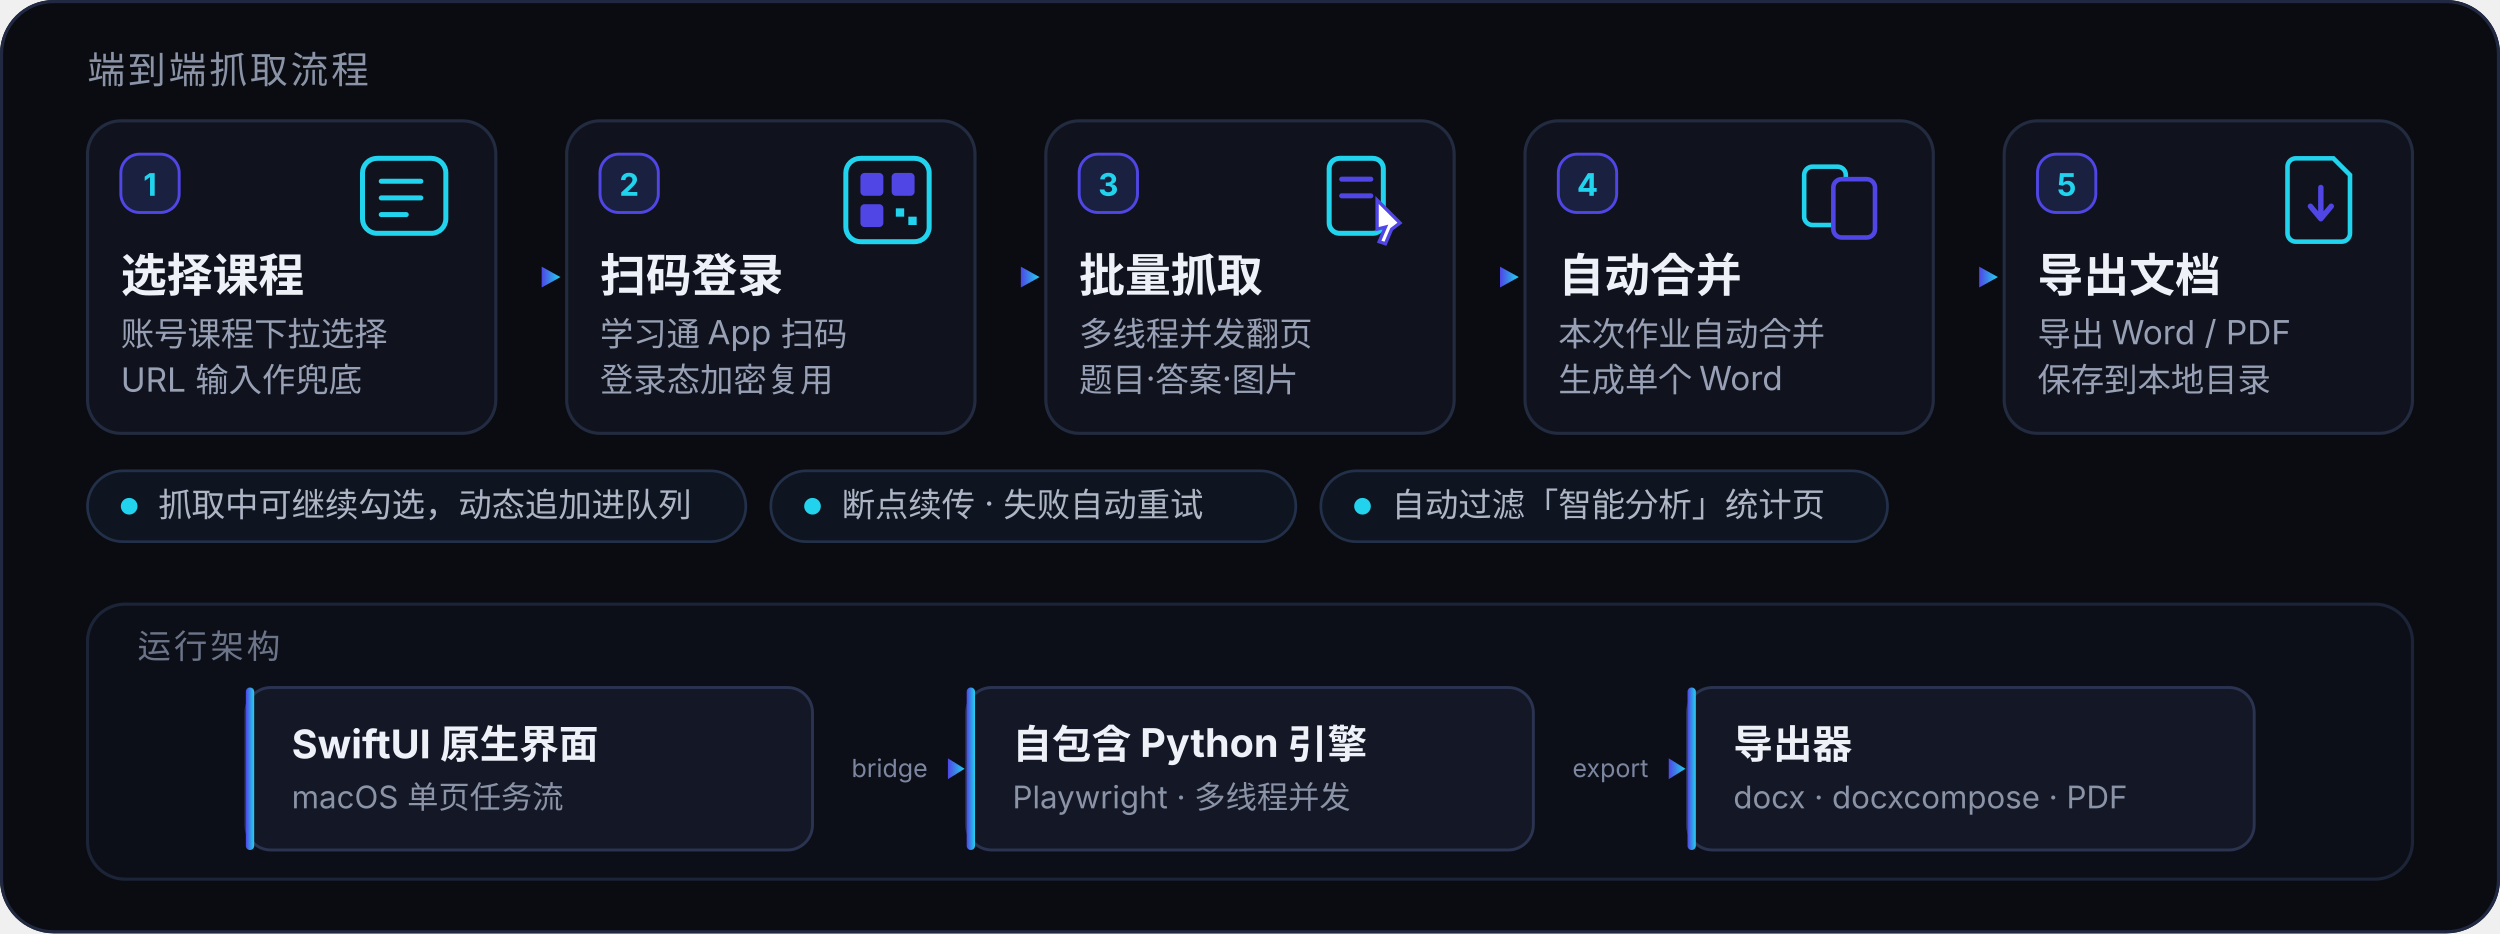
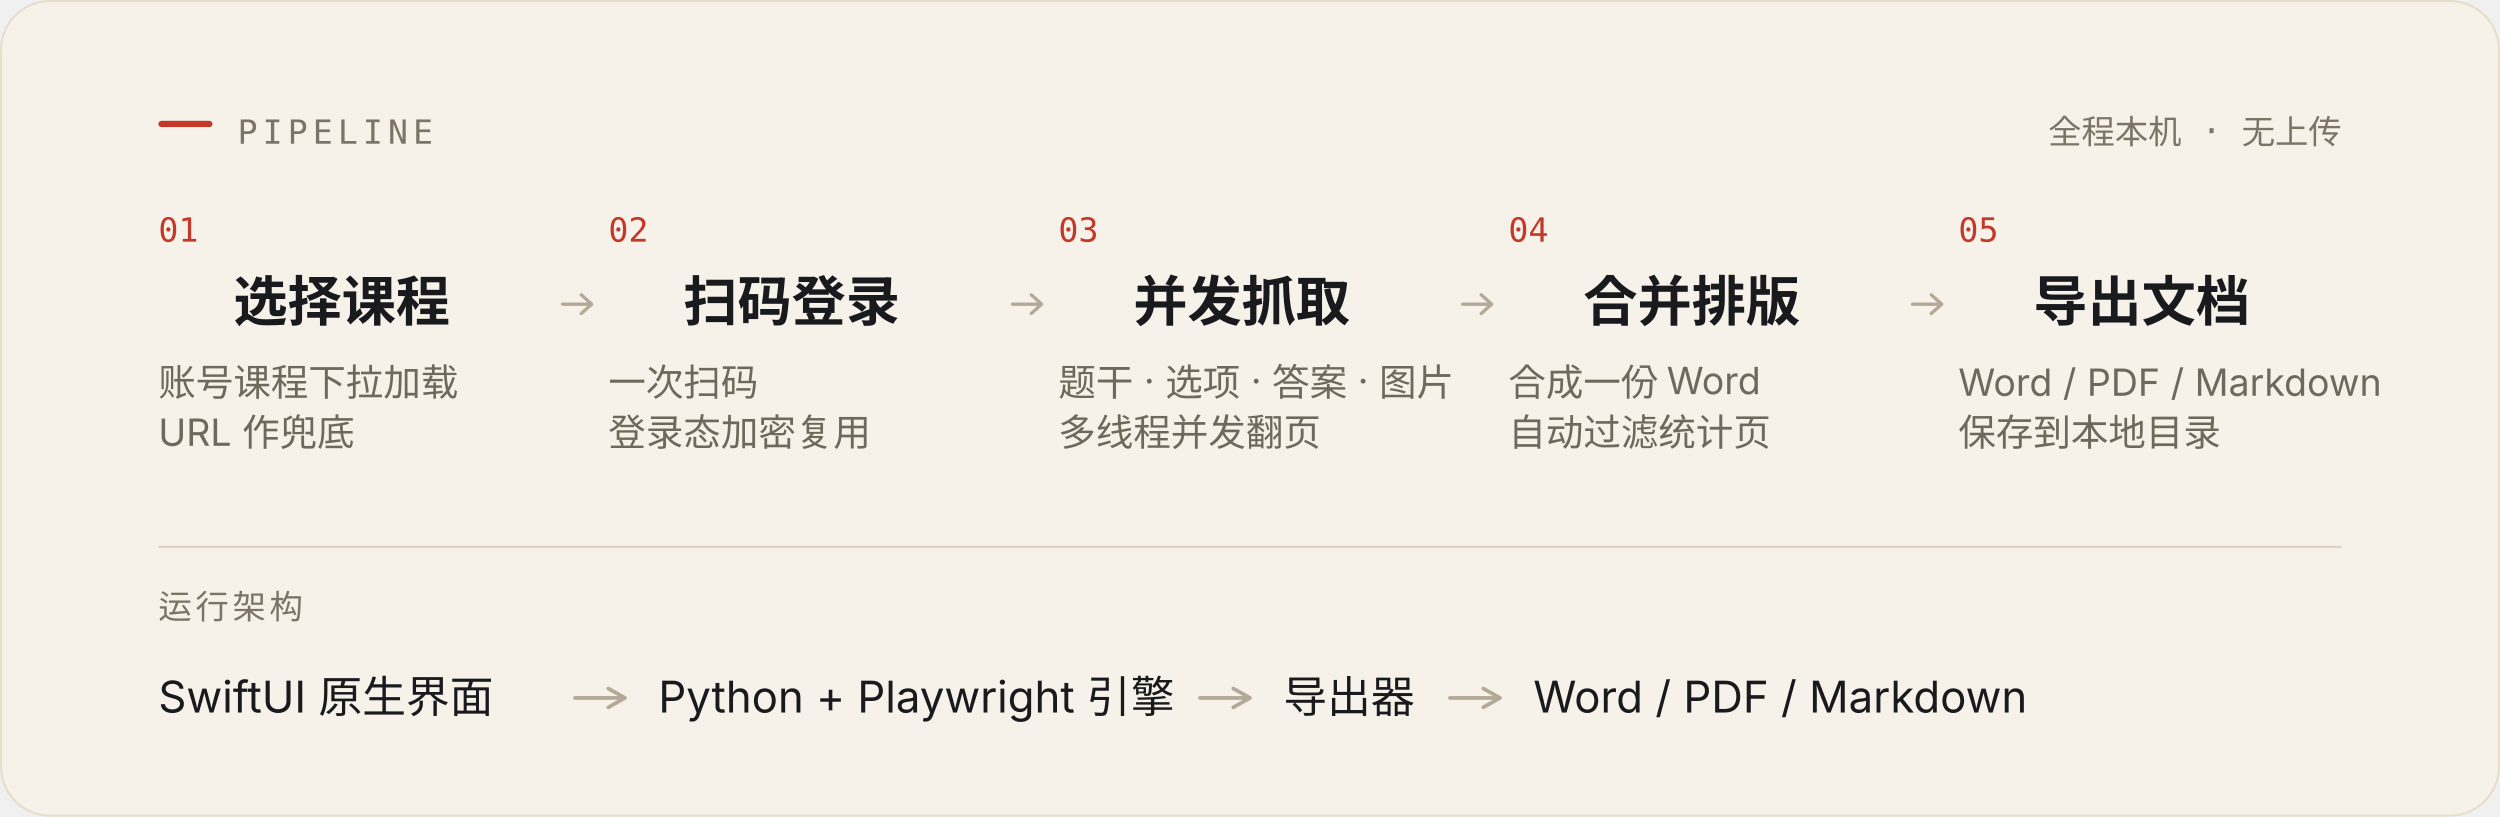
- <svg xmlns="http://www.w3.org/2000/svg" width="1200" height="448" viewBox="0 0 1200 448" role="img" aria-labelledby="wf-title wf-desc" font-family="-apple-system, BlinkMacSystemFont, 'Segoe UI', 'PingFang SC', 'Microsoft YaHei', sans-serif">
-   <defs>
-     <linearGradient id="flow" x1="0" y1="0" x2="1" y2="0">
-       <stop offset="0" stop-color="#4F46E5" />
-       <stop offset="1" stop-color="#22D3EE" />
-     </linearGradient>
-   </defs>
-   <rect width="1200" height="448" rx="26" fill="#0A0C12" />
-   <rect x="0.75" y="0.75" width="1198.5" height="446.5" rx="25" fill="none" stroke="#212942" stroke-width="1.5" />
-   <text x="42" y="40" font-size="18" fill="#8B93A7" letter-spacing="1.5">端到端抓取流程</text>
-   <g transform="translate(42 58)">
-     <rect width="196" height="150" rx="16" fill="#10131E" stroke="#232B40" stroke-width="1.5" />
-     <rect x="16" y="16" width="28" height="28" rx="9" fill="#1A2140" stroke="#4F46E5" stroke-width="1.4" />
-     <text x="30" y="36" text-anchor="middle" font-size="15" font-weight="700" fill="#22D3EE">1</text>
-     <g transform="translate(132 16)" stroke="#22D3EE" stroke-width="2.4" fill="none" stroke-linecap="round">
-       <rect x="0" y="2" width="40" height="36" rx="7" />
-       <line x1="9" y1="13" x2="28" y2="13" />
-       <line x1="9" y1="21" x2="28" y2="21" />
-       <line x1="9" y1="29" x2="21" y2="29" />
+ <svg xmlns="http://www.w3.org/2000/svg" width="1200" height="392" viewBox="0 0 1200 392" role="img" aria-labelledby="wf-title wf-desc" font-family="-apple-system, BlinkMacSystemFont, 'PingFang SC', 'Helvetica Neue', 'Microsoft YaHei', sans-serif">
+   <rect width="1200" height="392" rx="24" fill="#F6F2E9" />
+   <rect x="0.5" y="0.5" width="1199" height="391" rx="23.5" fill="none" stroke="#E6DDCB" />
+   <g>
+     <rect x="76" y="58" width="26" height="3" rx="1.5" fill="#C4382A" />
+     <text x="114" y="69" font-family="ui-monospace, SFMono-Regular, Menlo, monospace" font-size="16" letter-spacing="2.4" fill="#7C7467">PIPELINE</text>
+     <text x="1124" y="69" text-anchor="end" font-family="ui-monospace, SFMono-Regular, Menlo, monospace" font-size="16" fill="#7C7467">全程本机 · 无上传</text>
+   </g>
+   <g id="steps">
+     <g>
+       <text x="76" y="116" font-family="ui-monospace, SFMono-Regular, Menlo, monospace" font-size="16" fill="#C4382A">01</text>
+       <text x="112" y="154" font-size="26" font-weight="600" fill="#191A1E">选择课程</text>
+       <text x="76" y="190" font-size="18" fill="#6F685C">账号课程下拉加载</text>
+       <text x="76" y="214" font-size="18" fill="#6F685C">URL 作兜底</text>
    </g>
-     <text x="16" y="82" font-size="22" font-weight="700" fill="#EEF1F7">选择课程</text>
-     <text x="16" y="108" font-size="16" fill="#97A0B4">账号课程下拉选择</text>
-     <text x="16" y="130" font-size="16" fill="#97A0B4">URL 输入作兜底</text>
-   </g>
-   <g transform="translate(272 58)">
-     <rect width="196" height="150" rx="16" fill="#10131E" stroke="#232B40" stroke-width="1.5" />
-     <rect x="16" y="16" width="28" height="28" rx="9" fill="#1A2140" stroke="#4F46E5" stroke-width="1.4" />
-     <text x="30" y="36" text-anchor="middle" font-size="15" font-weight="700" fill="#22D3EE">2</text>
-     <g transform="translate(132 16)">
-       <rect x="2" y="2" width="40" height="40" rx="7" fill="none" stroke="#22D3EE" stroke-width="2.4" />
-       <rect x="9" y="9" width="11" height="11" rx="2" fill="#4F46E5" />
-       <rect x="24" y="9" width="11" height="11" rx="2" fill="#4F46E5" />
-       <rect x="9" y="24" width="11" height="11" rx="2" fill="#4F46E5" />
-       <rect x="26" y="26" width="4" height="4" fill="#22D3EE" />
-       <rect x="32" y="30" width="4" height="4" fill="#22D3EE" />
+     <g>
+       <text x="292" y="116" font-family="ui-monospace, SFMono-Regular, Menlo, monospace" font-size="16" fill="#C4382A">02</text>
+       <text x="328" y="154" font-size="26" font-weight="600" fill="#191A1E">扫码登录</text>
+       <text x="292" y="190" font-size="18" fill="#6F685C">一次扫码</text>
+       <text x="292" y="214" font-size="18" fill="#6F685C">登录态加密复用</text>
    </g>
-     <text x="16" y="82" font-size="22" font-weight="700" fill="#EEF1F7">扫码登录</text>
-     <text x="16" y="108" font-size="16" fill="#97A0B4">学习通 App 扫码</text>
-     <text x="16" y="130" font-size="16" fill="#97A0B4">登录态加密复用</text>
-   </g>
-   <g transform="translate(502 58)">
-     <rect width="196" height="150" rx="16" fill="#10131E" stroke="#232B40" stroke-width="1.5" />
-     <rect x="16" y="16" width="28" height="28" rx="9" fill="#1A2140" stroke="#4F46E5" stroke-width="1.4" />
-     <text x="30" y="36" text-anchor="middle" font-size="15" font-weight="700" fill="#22D3EE">3</text>
-     <g transform="translate(132 16)">
-       <rect x="4" y="2" width="26" height="36" rx="5" fill="none" stroke="#22D3EE" stroke-width="2.4" />
-       <line x1="10" y1="12" x2="24" y2="12" stroke="#4F46E5" stroke-width="2.4" stroke-linecap="round" />
-       <line x1="10" y1="20" x2="24" y2="20" stroke="#4F46E5" stroke-width="2.4" stroke-linecap="round" />
-       <path d="M27 22 l11 11 l-4 3 l-3 7 l-3 -1 l3 -7 l-4 1 z" fill="#FFFFFF" stroke="#4F46E5" stroke-width="1.6" />
+     <g>
+       <text x="508" y="116" font-family="ui-monospace, SFMono-Regular, Menlo, monospace" font-size="16" fill="#C4382A">03</text>
+       <text x="544" y="154" font-size="26" font-weight="600" fill="#191A1E">并发抓取</text>
+       <text x="508" y="190" font-size="18" fill="#6F685C">题干 · 选项 · 答案 · 图片</text>
+       <text x="508" y="214" font-size="18" fill="#6F685C">多线程并发翻页</text>
    </g>
-     <text x="16" y="82" font-size="22" font-weight="700" fill="#EEF1F7">批量抓取</text>
-     <text x="16" y="108" font-size="16" fill="#97A0B4">多线程并发翻页</text>
-     <text x="16" y="130" font-size="16" fill="#97A0B4">题目·答案·图片</text>
-   </g>
-   <g transform="translate(732 58)">
-     <rect width="196" height="150" rx="16" fill="#10131E" stroke="#232B40" stroke-width="1.5" />
-     <rect x="16" y="16" width="28" height="28" rx="9" fill="#1A2140" stroke="#4F46E5" stroke-width="1.4" />
-     <text x="30" y="36" text-anchor="middle" font-size="15" font-weight="700" fill="#22D3EE">4</text>
-     <g transform="translate(132 16)">
-       <rect x="2" y="6" width="20" height="28" rx="4" fill="none" stroke="#22D3EE" stroke-width="2.2" />
-       <rect x="16" y="12" width="20" height="28" rx="4" fill="#10131E" stroke="#4F46E5" stroke-width="2.2" />
+     <g>
+       <text x="724" y="116" font-family="ui-monospace, SFMono-Regular, Menlo, monospace" font-size="16" fill="#C4382A">04</text>
+       <text x="760" y="154" font-size="26" font-weight="600" fill="#191A1E">合并排版</text>
+       <text x="724" y="190" font-size="18" fill="#6F685C">合成一份 Word</text>
+       <text x="724" y="214" font-size="18" fill="#6F685C">自动过滤统计页</text>
    </g>
-     <text x="16" y="82" font-size="22" font-weight="700" fill="#EEF1F7">自动合并</text>
-     <text x="16" y="108" font-size="16" fill="#97A0B4">本次作业自动合并</text>
-     <text x="16" y="130" font-size="16" fill="#97A0B4">生成单个 Word</text>
-   </g>
-   <g transform="translate(962 58)">
-     <rect width="196" height="150" rx="16" fill="#10131E" stroke="#232B40" stroke-width="1.5" />
-     <rect x="16" y="16" width="28" height="28" rx="9" fill="#1A2140" stroke="#4F46E5" stroke-width="1.4" />
-     <text x="30" y="36" text-anchor="middle" font-size="15" font-weight="700" fill="#22D3EE">5</text>
-     <g transform="translate(132 16)">
-       <path d="M8 2 h18 l8 8 v28 a4 4 0 0 1 -4 4 h-22 a4 4 0 0 1 -4 -4 v-32 a4 4 0 0 1 4 -4 z" fill="none" stroke="#22D3EE" stroke-width="2.2" />
-       <path d="M20 16 v14 m-5 -5 l5 6 l5 -6" stroke="#4F46E5" stroke-width="2.6" fill="none" stroke-linecap="round" stroke-linejoin="round" />
+     <g>
+       <text x="940" y="116" font-family="ui-monospace, SFMono-Regular, Menlo, monospace" font-size="16" fill="#C4382A">05</text>
+       <text x="976" y="154" font-size="26" font-weight="600" fill="#191A1E">导出文档</text>
+       <text x="940" y="190" font-size="18" fill="#6F685C">Word / PDF / Markdown</text>
+       <text x="940" y="214" font-size="18" fill="#6F685C">保存到本地目录</text>
    </g>
-     <text x="16" y="82" font-size="22" font-weight="700" fill="#EEF1F7">导出文档</text>
-     <text x="16" y="108" font-size="16" fill="#97A0B4">导出 Word / PDF</text>
-     <text x="16" y="130" font-size="16" fill="#97A0B4">保存到本地目录</text>
-   </g>
-   <g stroke="url(#flow)" stroke-width="2.6" fill="url(#flow)" stroke-linecap="round">
-     <path d="M242 133 H260" />
-     <path d="M260 128 l9 5 l-9 5 z" stroke="none" />
-     <path d="M472 133 H490" />
-     <path d="M490 128 l9 5 l-9 5 z" stroke="none" />
-     <path d="M702 133 H720" />
-     <path d="M720 128 l9 5 l-9 5 z" stroke="none" />
-     <path d="M932 133 H950" />
-     <path d="M950 128 l9 5 l-9 5 z" stroke="none" />
-   </g>
-   <g>
-     <g transform="translate(42 226)">
-       <rect width="316" height="34" rx="17" fill="#0E1420" stroke="#23304A" stroke-width="1.3" />
-       <circle cx="20" cy="17" r="4" fill="#22D3EE" />
-       <text x="34" y="22" font-size="16" fill="#AEB6C6">抓取中可继续勾选，动态追加进队列</text>
-     </g>
-     <g transform="translate(370 226)">
-       <rect width="252" height="34" rx="17" fill="#0E1420" stroke="#23304A" stroke-width="1.3" />
-       <circle cx="20" cy="17" r="4" fill="#22D3EE" />
-       <text x="34" y="22" font-size="16" fill="#AEB6C6">断点续传 · 失败自动重试</text>
-     </g>
-     <g transform="translate(634 226)">
-       <rect width="272" height="34" rx="17" fill="#0E1420" stroke="#23304A" stroke-width="1.3" />
-       <circle cx="20" cy="17" r="4" fill="#22D3EE" />
-       <text x="34" y="22" font-size="16" fill="#AEB6C6">自动过滤「智能分析」统计页</text>
+     <g stroke="#B3A996" stroke-width="1.6" fill="none" stroke-linecap="round" stroke-linejoin="round">
+       <path d="M270 146 H284 M279 141.5 L284 146 L279 150.5" />
+       <path d="M486 146 H500 M495 141.5 L500 146 L495 150.5" />
+       <path d="M702 146 H716 M711 141.5 L716 146 L711 150.5" />
+       <path d="M918 146 H932 M927 141.5 L932 146 L927 150.5" />
    </g>
  </g>
-   <g>
-     <rect x="42" y="290" width="1116" height="132" rx="18" fill="#0C0F18" stroke="#1C2438" stroke-width="1.5" />
-     <text x="66" y="316" font-size="16" fill="#6B7488" letter-spacing="1.5">运行架构</text>
-     <g transform="translate(118 330)">
-       <rect width="272" height="78" rx="12" fill="#141826" stroke="#2A3350" stroke-width="1.4" />
-       <rect width="4" height="78" rx="2" fill="url(#flow)" />
-       <text x="22" y="34" font-size="19" font-weight="700" fill="#EEF1F7">SwiftUI 原生界面</text>
-       <text x="22" y="58" font-size="15" fill="#8B93A7">macOS 单页任务流</text>
-     </g>
-     <g transform="translate(464 330)">
-       <rect width="272" height="78" rx="12" fill="#141826" stroke="#2A3350" stroke-width="1.4" />
-       <rect width="4" height="78" rx="2" fill="url(#flow)" />
-       <text x="22" y="34" font-size="19" font-weight="700" fill="#EEF1F7">自包含 Python 引擎</text>
-       <text x="22" y="58" font-size="15" fill="#8B93A7">Playwright · 多线程并发</text>
-     </g>
-     <g transform="translate(810 330)">
-       <rect width="272" height="78" rx="12" fill="#141826" stroke="#2A3350" stroke-width="1.4" />
-       <rect width="4" height="78" rx="2" fill="url(#flow)" />
-       <text x="22" y="34" font-size="19" font-weight="700" fill="#EEF1F7">导出器</text>
-       <text x="22" y="58" font-size="15" fill="#8B93A7">docx · docxcompose · PDF</text>
-     </g>
-     <g stroke="url(#flow)" stroke-width="2.6" fill="url(#flow)" stroke-linecap="round">
-       <path d="M392 369 H406" />
-       <path d="M448 369 H455" />
-       <path d="M455 364 l8 5 l-8 5 z" stroke="none" />
-       <path d="M738 369 H752" />
-       <path d="M794 369 H801" />
-       <path d="M801 364 l8 5 l-8 5 z" stroke="none" />
-     </g>
-     <g font-size="12" fill="#7C86A0" text-anchor="middle">
-       <text x="427" y="373">bridge</text>
-       <text x="773" y="373">export</text>
+   <g id="runtime">
+     <rect x="76" y="262" width="1048" height="1" fill="#DCD2C0" />
+     <text x="76" y="297" font-family="ui-monospace, SFMono-Regular, Menlo, monospace" font-size="16" letter-spacing="1.8" fill="#7C7467">运行架构</text>
+     <g font-size="21" fill="#191A1E">
+       <text x="76" y="342">SwiftUI 原生界面</text>
+       <path d="M276 335 H300 M292 330.5 L300 335 L292 339.5" stroke="#B3A996" stroke-width="1.8" fill="none" stroke-linecap="round" stroke-linejoin="round" />
+       <text x="316" y="342">Python + Playwright 引擎</text>
+       <path d="M576 335 H600 M592 330.5 L600 335 L592 339.5" stroke="#B3A996" stroke-width="1.8" fill="none" stroke-linecap="round" stroke-linejoin="round" />
+       <text x="616" y="342">导出器</text>
+       <path d="M696 335 H720 M712 330.5 L720 335 L712 339.5" stroke="#B3A996" stroke-width="1.8" fill="none" stroke-linecap="round" stroke-linejoin="round" />
+       <text x="736" y="342">Word / PDF / Markdown</text>
    </g>
  </g>
</svg>
